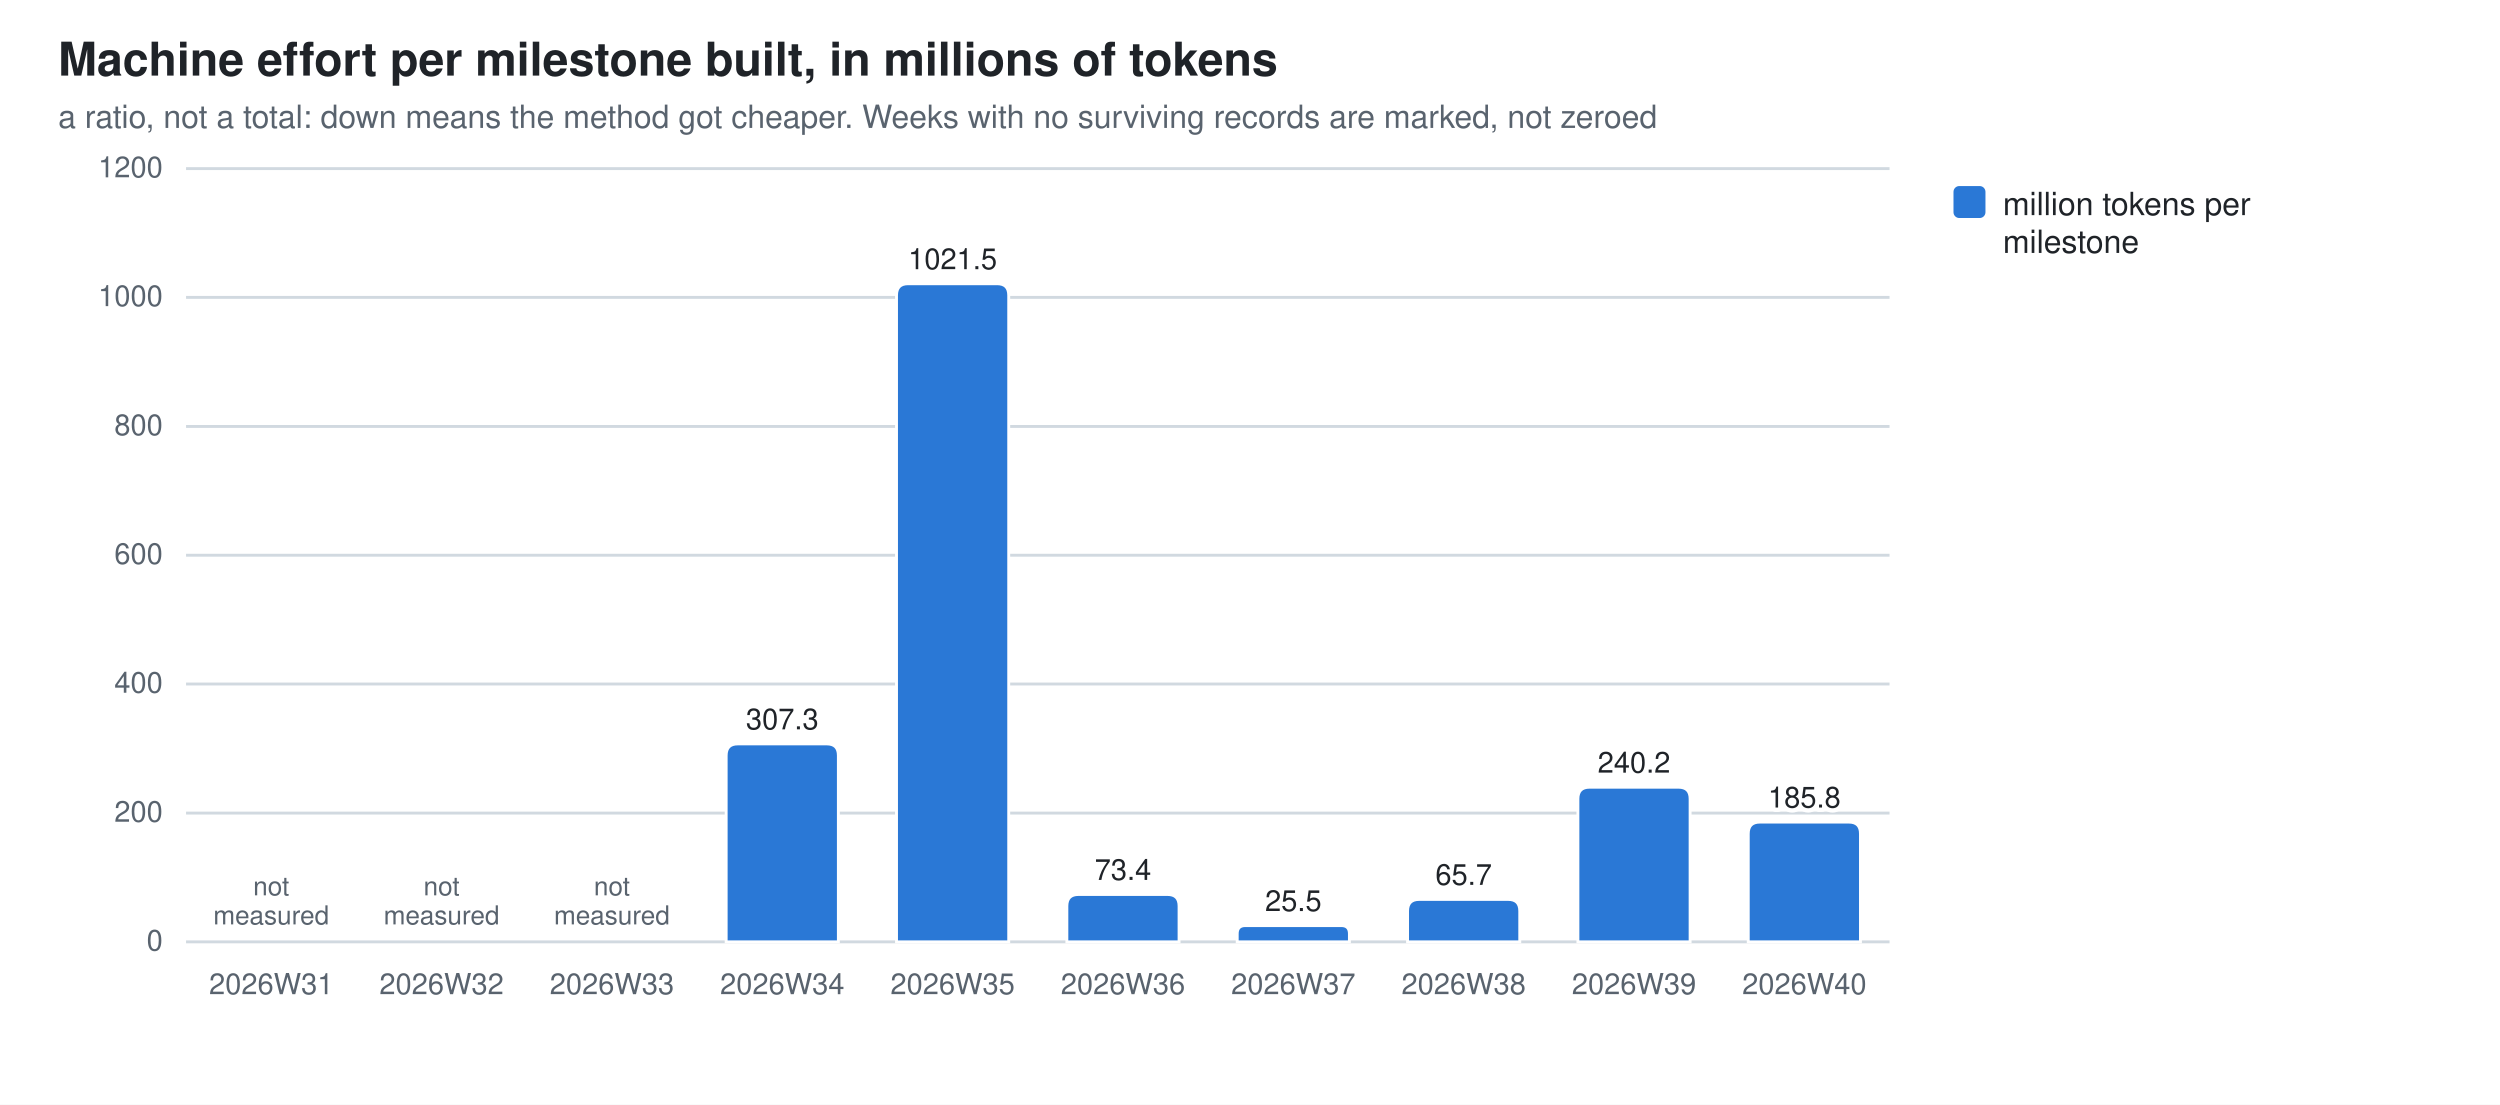
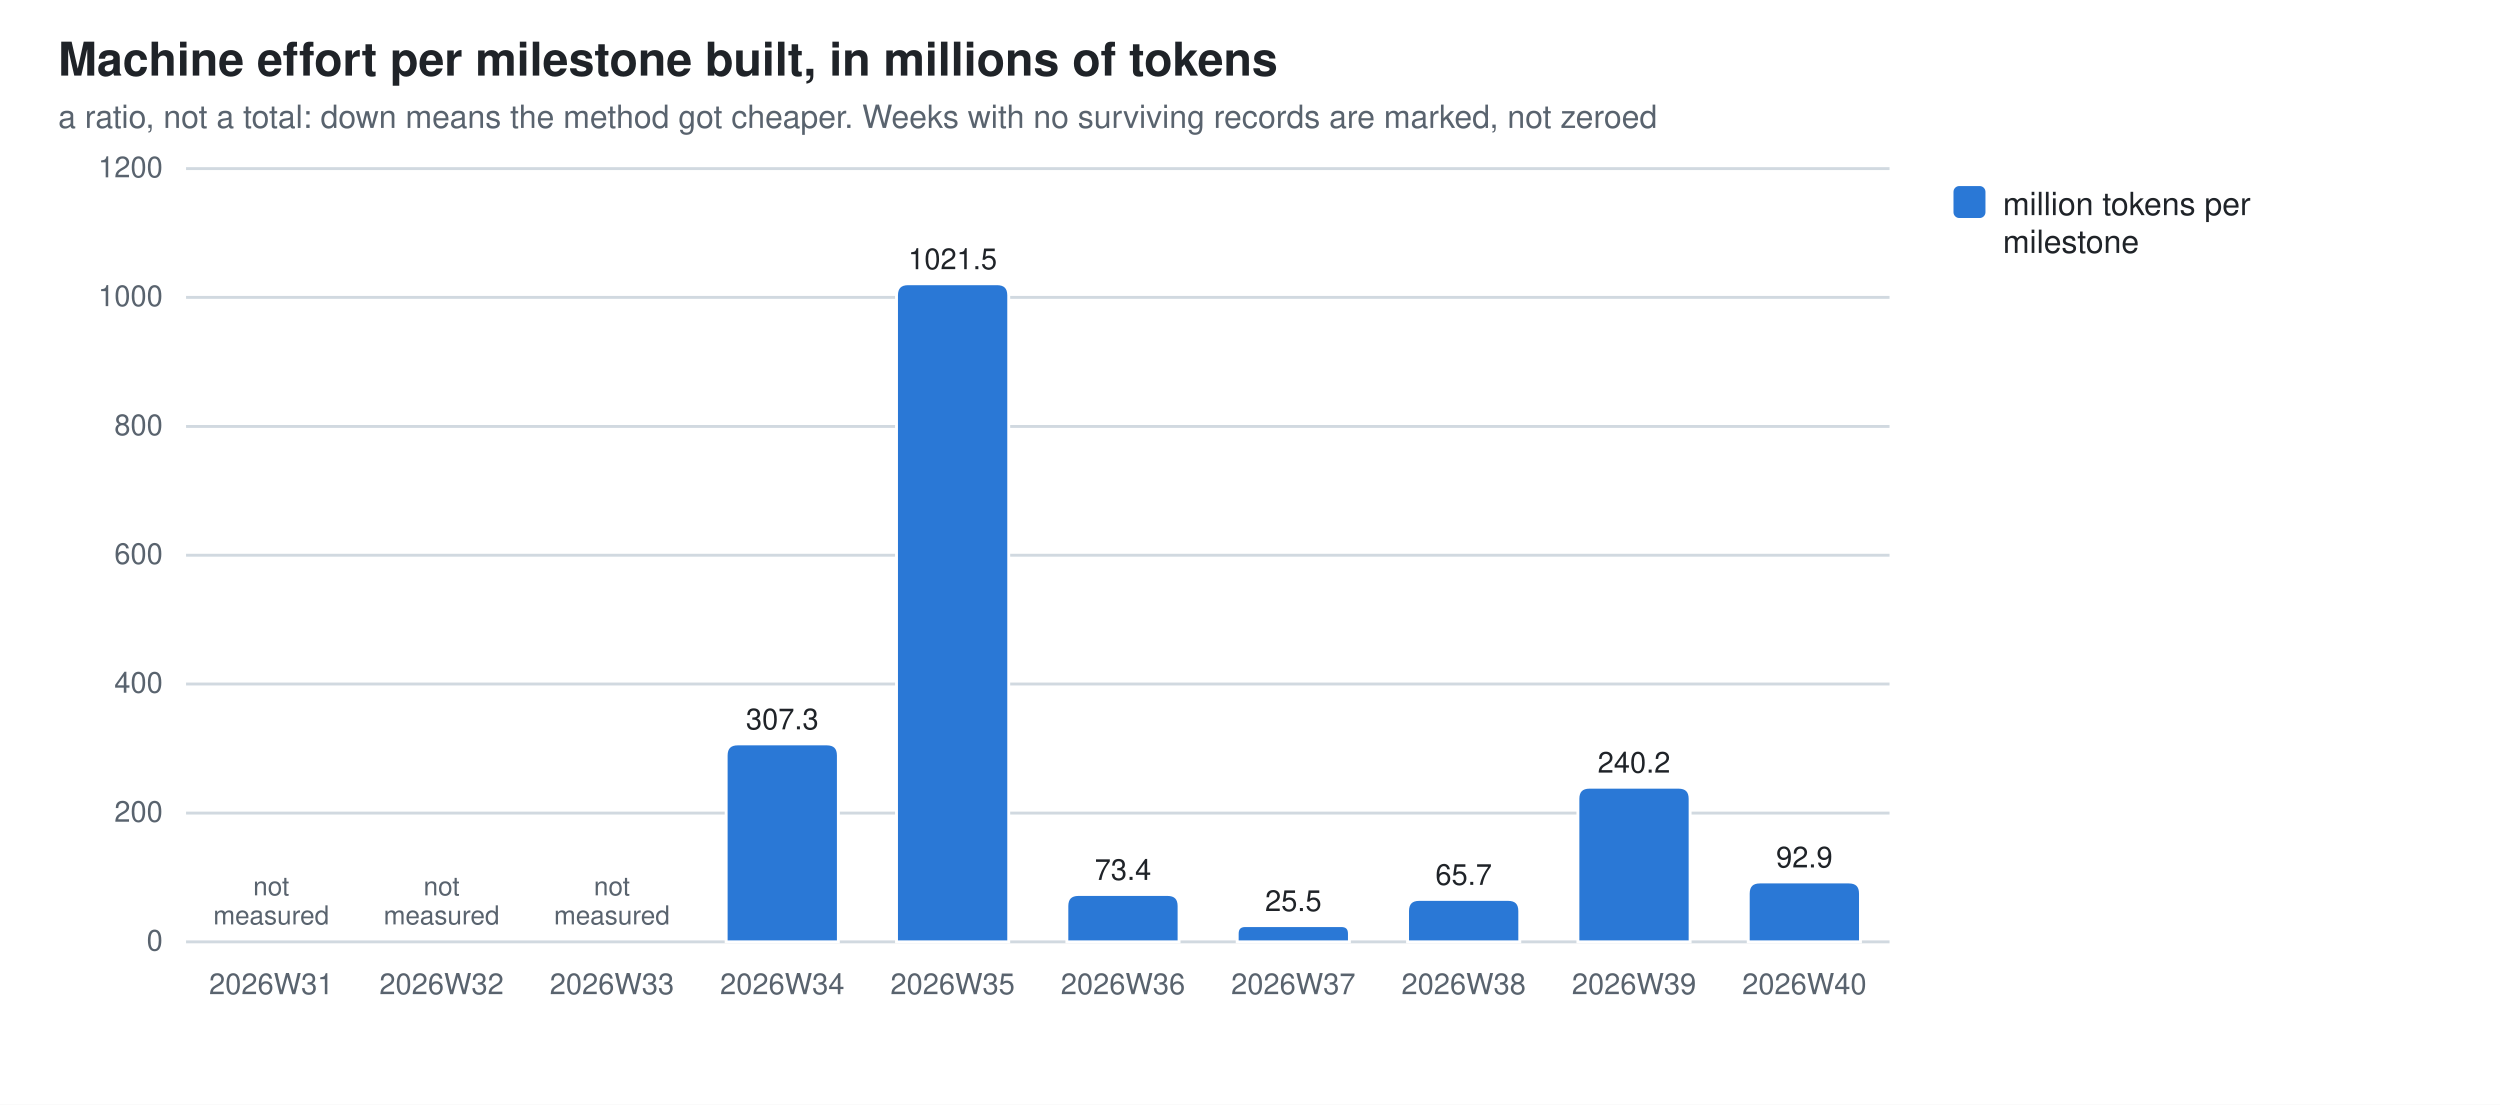
<svg xmlns="http://www.w3.org/2000/svg" width="860" height="380" viewBox="0 0 860 380" role="img" aria-label="Machine effort per milestone built, in millions of tokens">
  <style>
  .bg{fill:#ffffff} .fg{fill:#1f2328} .mut{fill:#59636e} .grid{stroke:#d1d9e0}
  .seg{stroke:#ffffff;stroke-width:1}
  .val{paint-order:stroke;stroke:#ffffff;stroke-width:3px;stroke-linejoin:round}
-   .s0{fill:#2a78d6}  .s1{fill:#eb6834}  .s2{fill:#1baf7a}  .s3{fill:#eda100}  .s4{fill:#e87ba4}  .s5{fill:#008300}  .s6{fill:#4a3aa7}  .s7{fill:#e34948}
+   .s0{fill:#2a78d6}
  @media (prefers-color-scheme: dark){
    .bg{fill:#0d1117} .fg{fill:#e6edf3} .mut{fill:#9198a1} .grid{stroke:#30363d}
-     .seg{stroke:#0d1117} .val{stroke:#0d1117} .s0{fill:#3987e5} .s1{fill:#d95926} .s2{fill:#199e70} .s3{fill:#c98500} .s4{fill:#d55181} .s5{fill:#008300} .s6{fill:#9085e9} .s7{fill:#e66767}}
+     .seg{stroke:#0d1117} .val{stroke:#0d1117} .s0{fill:#3987e5}}
  text{font-family:-apple-system,BlinkMacSystemFont,"Segoe UI",Helvetica,Arial,sans-serif}
</style>
  <rect class="bg" width="860" height="380" />
  <text class="fg" x="20" y="26" font-size="16" font-weight="600">Machine effort per milestone built, in millions of tokens</text>
  <text class="mut" x="20" y="44" font-size="11">a ratio, not a total: down means the method got cheaper. Weeks with no surviving records are marked, not zeroed</text>
  <line class="grid" x1="64" y1="324.0" x2="650.0" y2="324.0" stroke-width="1" />
  <text class="mut" x="56" y="327.0" font-size="10" text-anchor="end">0</text>
  <line class="grid" x1="64" y1="279.7" x2="650.0" y2="279.7" stroke-width="1" />
  <text class="mut" x="56" y="282.7" font-size="10" text-anchor="end">200</text>
  <line class="grid" x1="64" y1="235.3" x2="650.0" y2="235.3" stroke-width="1" />
  <text class="mut" x="56" y="238.3" font-size="10" text-anchor="end">400</text>
  <line class="grid" x1="64" y1="191.0" x2="650.0" y2="191.0" stroke-width="1" />
  <text class="mut" x="56" y="194.0" font-size="10" text-anchor="end">600</text>
  <line class="grid" x1="64" y1="146.7" x2="650.0" y2="146.7" stroke-width="1" />
  <text class="mut" x="56" y="149.7" font-size="10" text-anchor="end">800</text>
  <line class="grid" x1="64" y1="102.3" x2="650.0" y2="102.3" stroke-width="1" />
  <text class="mut" x="56" y="105.3" font-size="10" text-anchor="end">1000</text>
  <line class="grid" x1="64" y1="58.0" x2="650.0" y2="58.0" stroke-width="1" />
  <text class="mut" x="56" y="61.0" font-size="10" text-anchor="end">1200</text>
  <text class="mut" x="93.3" y="342" font-size="10" text-anchor="middle">2026W31</text>
  <text class="mut" x="93.3" y="308.0" font-size="9" text-anchor="middle">not<tspan x="93.3" dy="10">measured</tspan>
  </text>
  <text class="mut" x="151.9" y="342" font-size="10" text-anchor="middle">2026W32</text>
  <text class="mut" x="151.9" y="308.0" font-size="9" text-anchor="middle">not<tspan x="151.9" dy="10">measured</tspan>
  </text>
  <text class="mut" x="210.5" y="342" font-size="10" text-anchor="middle">2026W33</text>
  <text class="mut" x="210.5" y="308.0" font-size="9" text-anchor="middle">not<tspan x="210.5" dy="10">measured</tspan>
  </text>
  <path class="seg s0" d="M249.8,324.0 V259.9 Q249.8,255.9 253.8,255.9 H284.4 Q288.4,255.9 288.4,259.9 V324.0 Z" />
  <text class="mut" x="269.1" y="342" font-size="10" text-anchor="middle">2026W34</text>
  <text class="fg val" x="269.1" y="250.9" font-size="10" text-anchor="middle">307.3</text>
  <path class="seg s0" d="M308.4,324.0 V101.6 Q308.4,97.6 312.4,97.6 H343.0 Q347.0,97.6 347.0,101.6 V324.0 Z" />
  <text class="mut" x="327.7" y="342" font-size="10" text-anchor="middle">2026W35</text>
  <text class="fg val" x="327.7" y="92.6" font-size="10" text-anchor="middle">1021.5</text>
  <path class="seg s0" d="M367.0,324.0 V311.7 Q367.0,307.7 371.0,307.7 H401.6 Q405.6,307.7 405.6,311.7 V324.0 Z" />
  <text class="mut" x="386.3" y="342" font-size="10" text-anchor="middle">2026W36</text>
  <text class="fg val" x="386.3" y="302.7" font-size="10" text-anchor="middle">73.4</text>
  <path class="seg s0" d="M425.6,324.0 V321.2 Q425.6,318.4 428.4,318.4 H461.4 Q464.2,318.4 464.2,321.2 V324.0 Z" />
  <text class="mut" x="444.9" y="342" font-size="10" text-anchor="middle">2026W37</text>
  <text class="fg val" x="444.9" y="313.4" font-size="10" text-anchor="middle">25.5</text>
  <path class="seg s0" d="M484.2,324.0 V313.4 Q484.2,309.4 488.2,309.4 H518.8 Q522.8,309.4 522.8,313.4 V324.0 Z" />
  <text class="mut" x="503.5" y="342" font-size="10" text-anchor="middle">2026W38</text>
  <text class="fg val" x="503.5" y="304.4" font-size="10" text-anchor="middle">65.7</text>
  <path class="seg s0" d="M542.8,324.0 V274.8 Q542.8,270.8 546.8,270.8 H577.4 Q581.4,270.8 581.4,274.8 V324.0 Z" />
  <text class="mut" x="562.1" y="342" font-size="10" text-anchor="middle">2026W39</text>
  <text class="fg val" x="562.1" y="265.8" font-size="10" text-anchor="middle">240.2</text>
-   <path class="seg s0" d="M601.4,324.0 V286.8 Q601.4,282.8 605.4,282.8 H636.0 Q640.0,282.8 640.0,286.8 V324.0 Z" />
+   <path class="seg s0" d="M601.4,324.0 V307.4 Q601.4,303.4 605.4,303.4 H636.0 Q640.0,303.4 640.0,307.4 V324.0 Z" />
  <text class="mut" x="620.7" y="342" font-size="10" text-anchor="middle">2026W40</text>
-   <text class="fg val" x="620.7" y="277.8" font-size="10" text-anchor="middle">185.8</text>
+   <text class="fg val" x="620.7" y="298.4" font-size="10" text-anchor="middle">92.9</text>
  <rect class="s0" x="672" y="64" width="11" height="11" rx="2" />
  <text class="fg" y="74" font-size="11">
    <tspan x="689" dy="0">million tokens per</tspan>
    <tspan x="689" dy="13">milestone</tspan>
  </text>
</svg>
